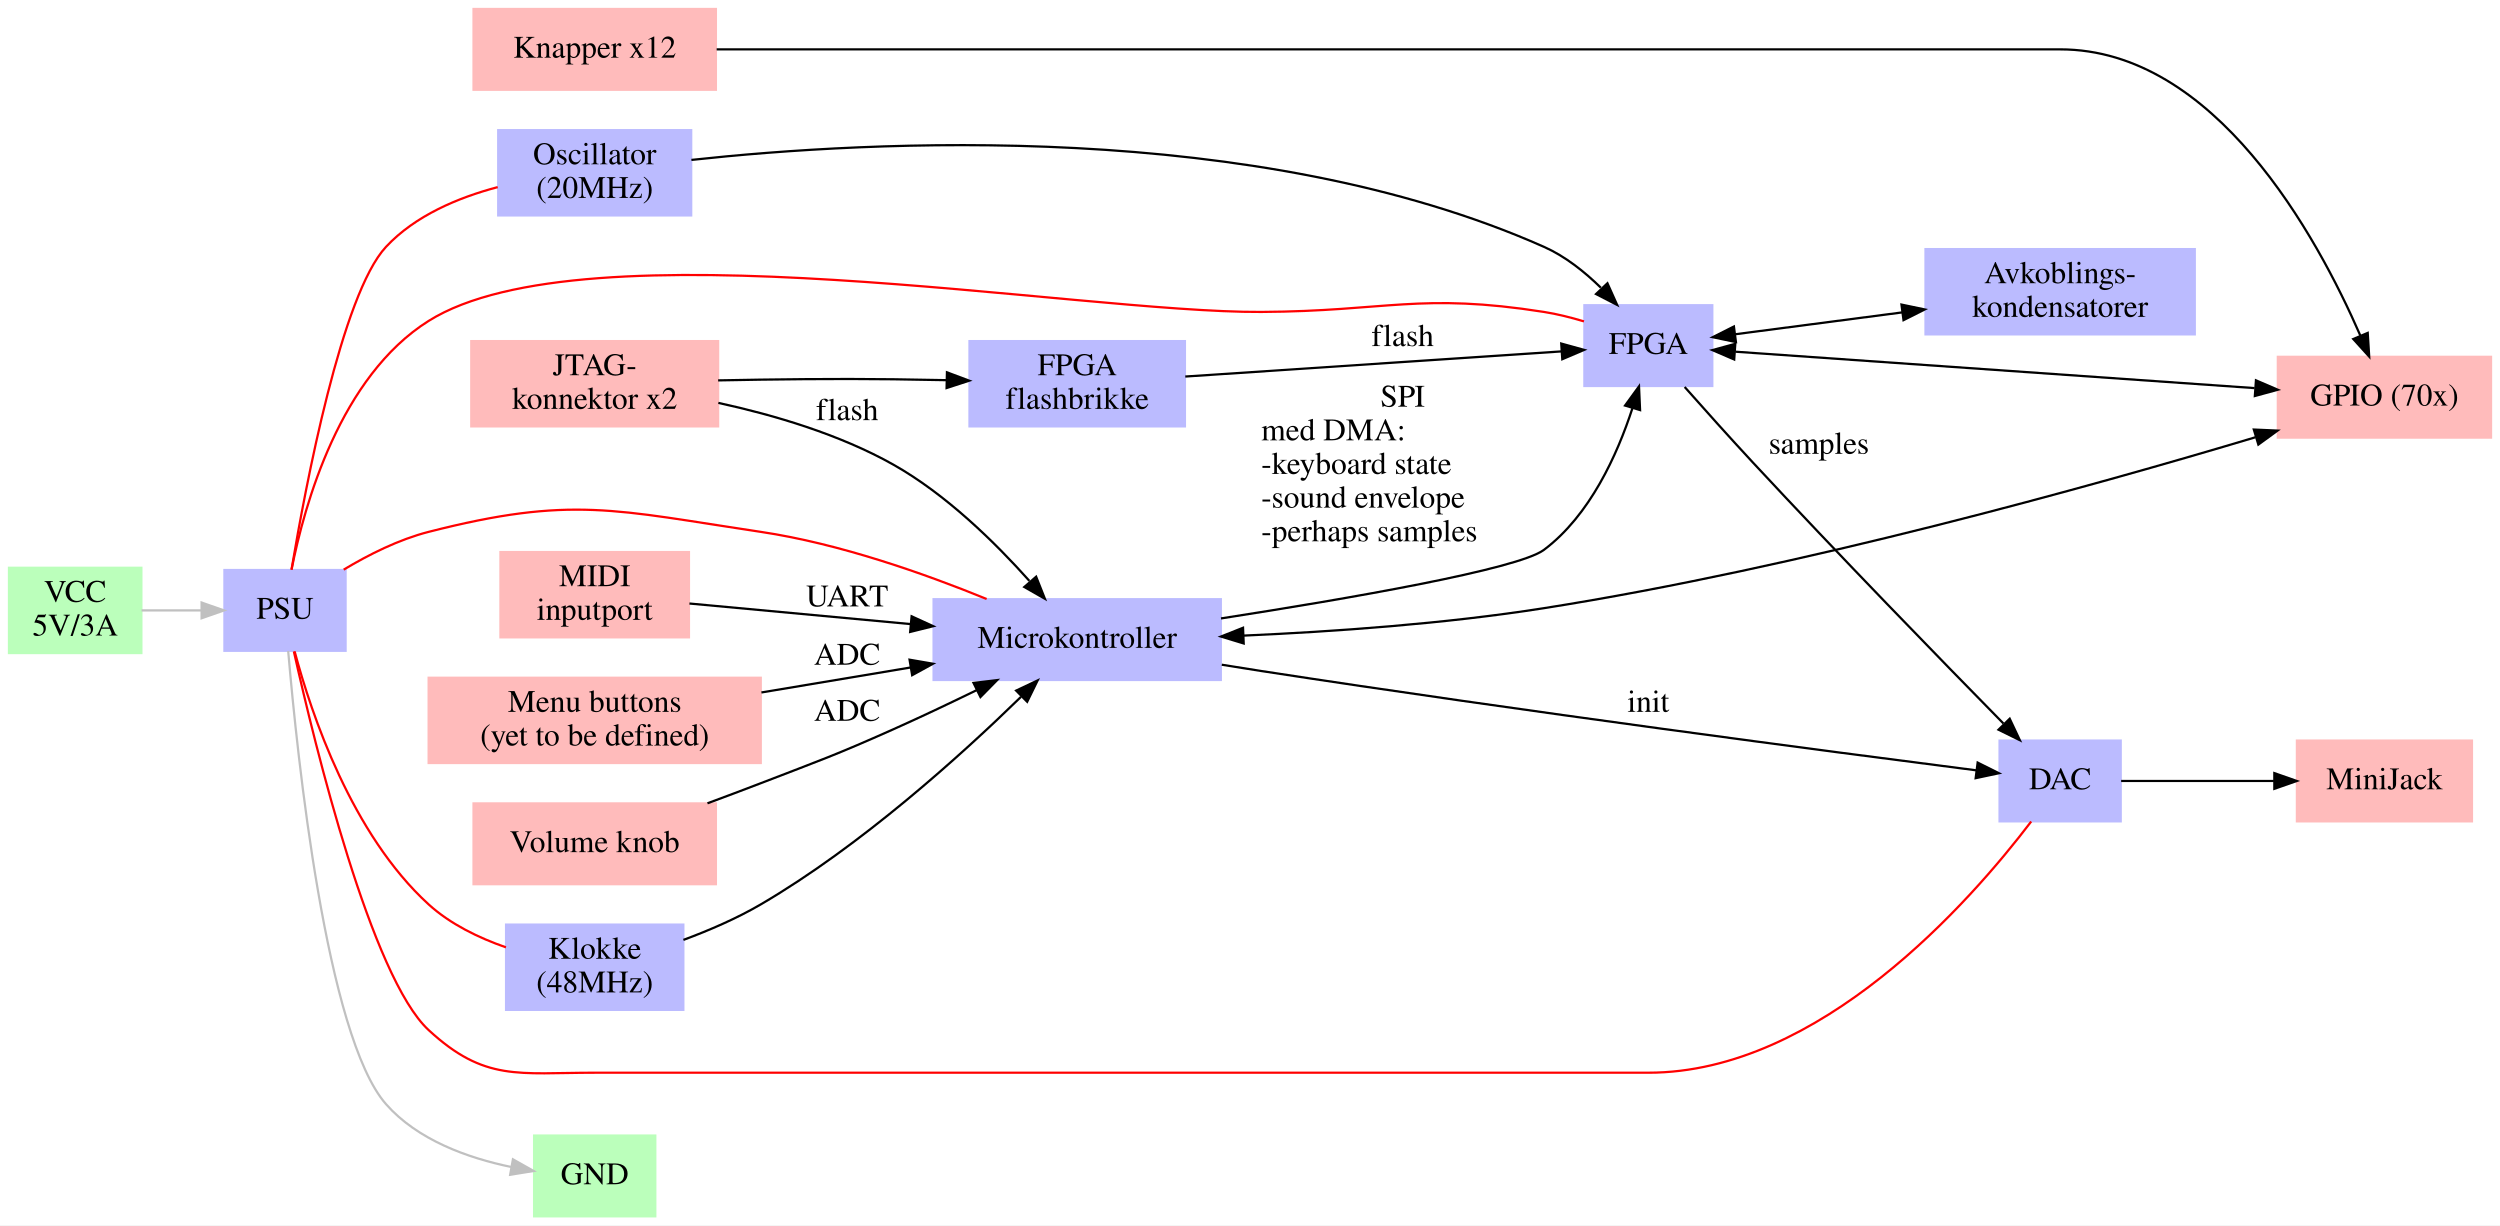
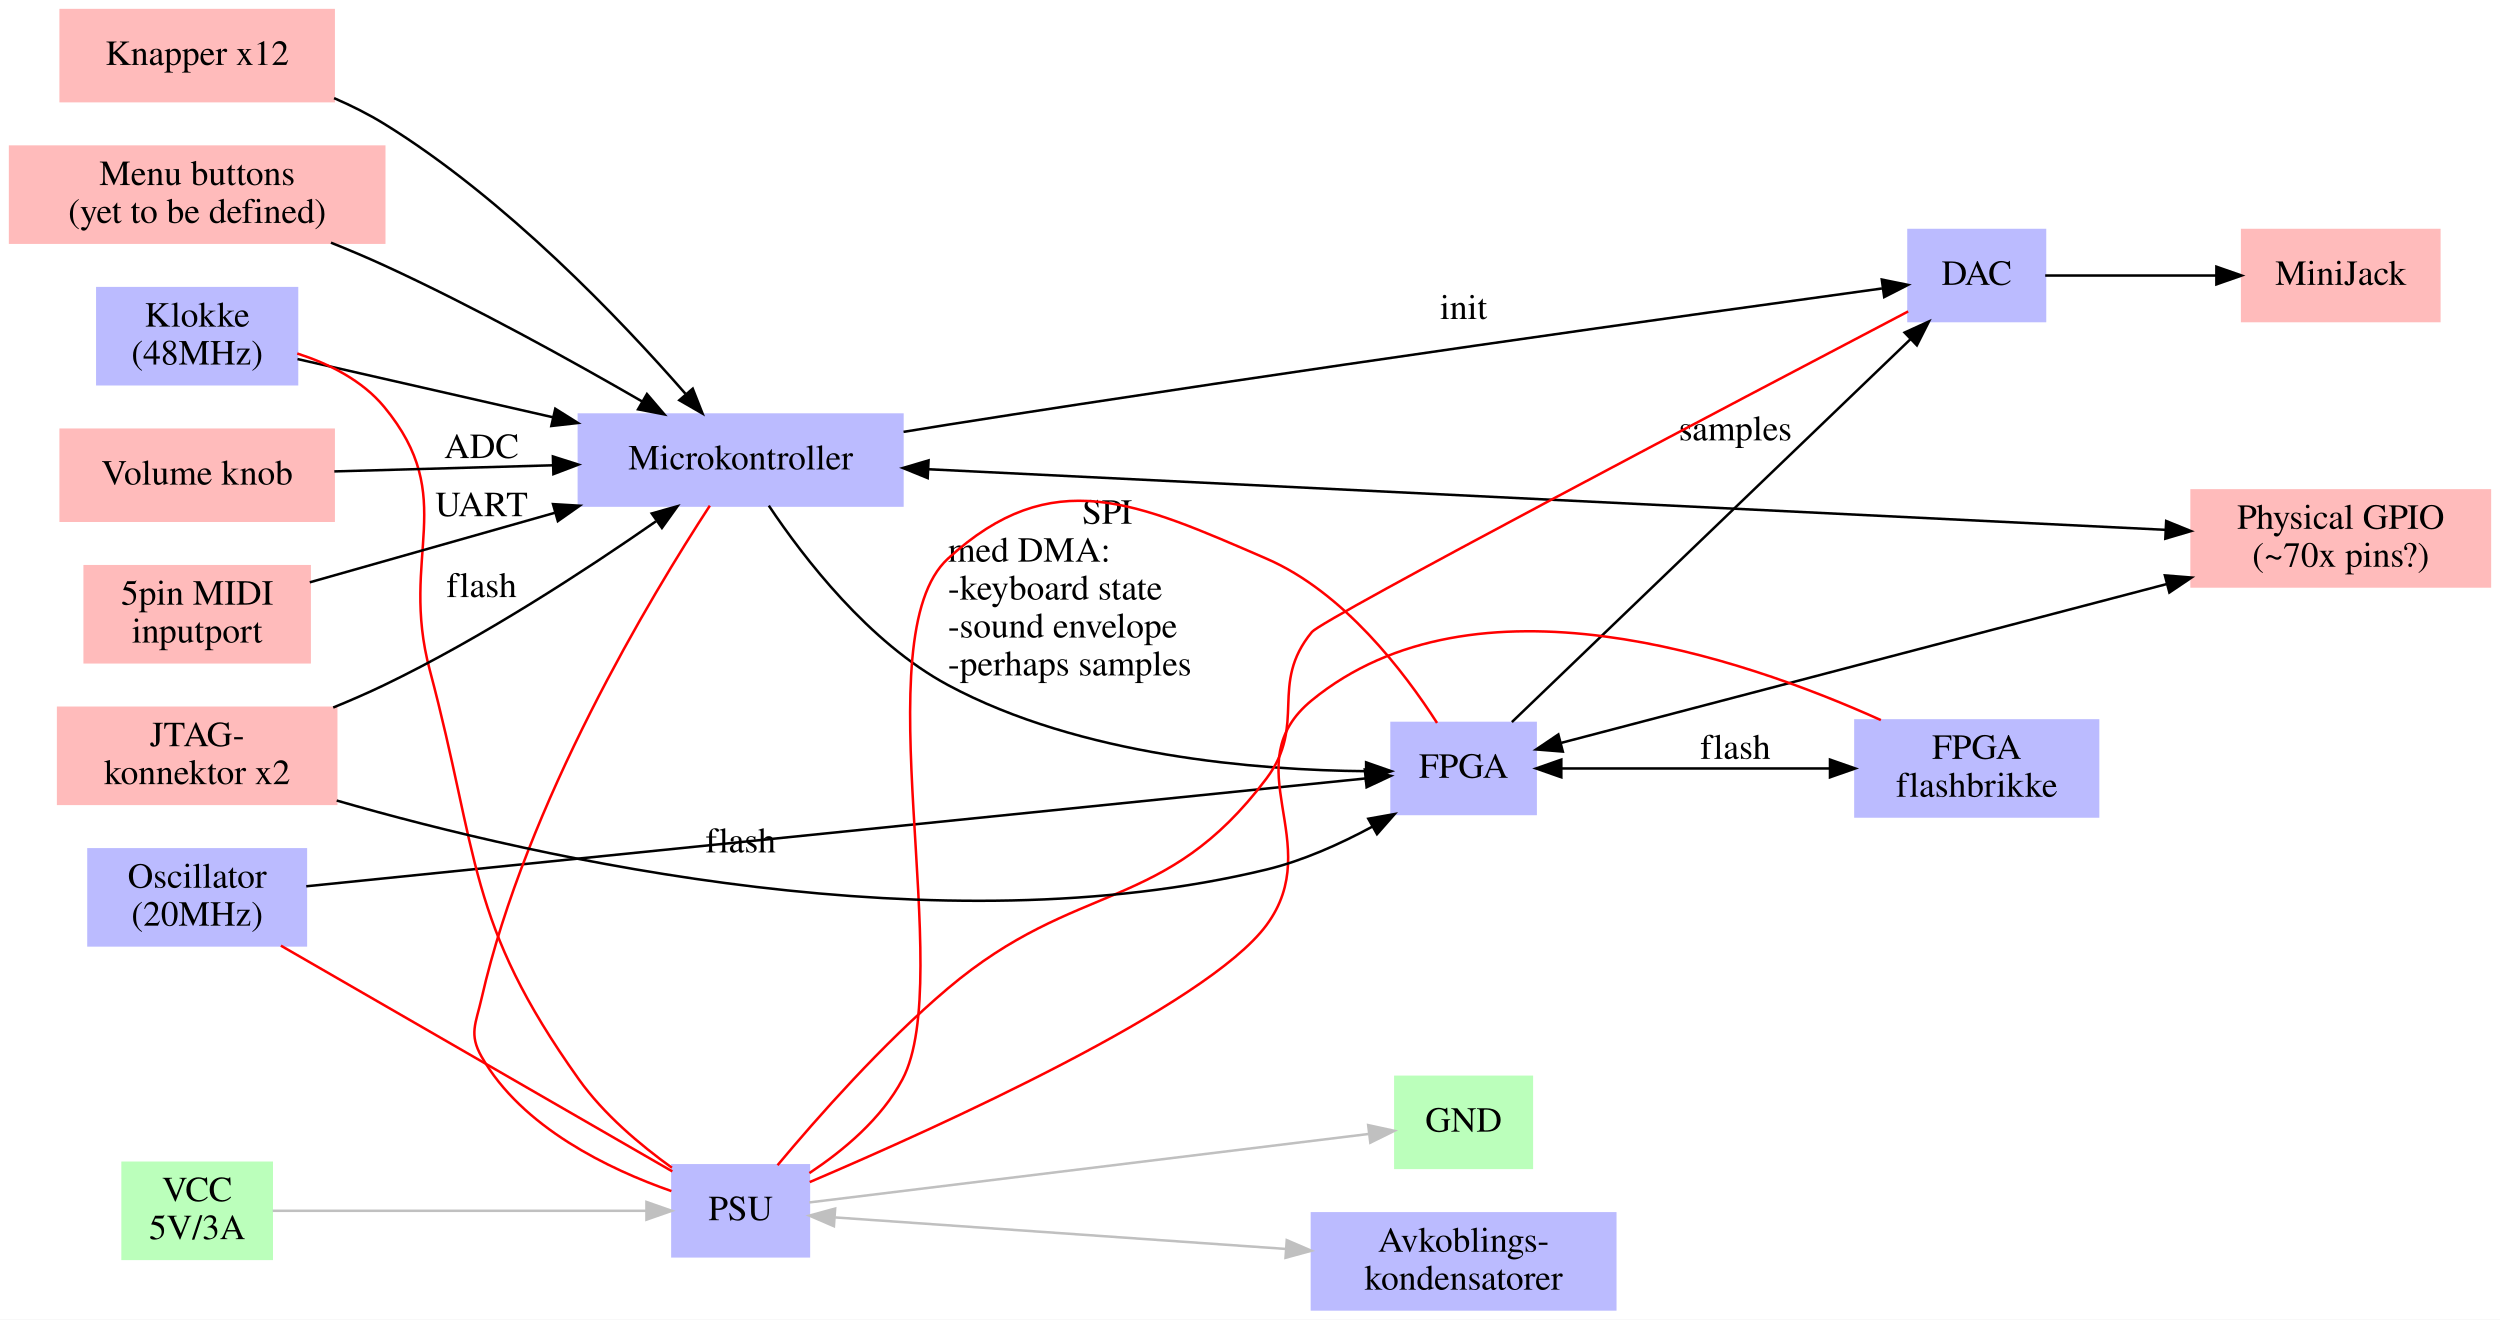
- <svg xmlns="http://www.w3.org/2000/svg" width="1114pt" height="546pt" viewBox="0.00 0.00 1114.00 546.00">
-   <g id="graph0" class="graph" transform="scale(1 1) rotate(0) translate(4 542)">
-     <polygon fill="#ffffff" stroke="transparent" points="-4,4 -4,-542 1110,-542 1110,4 -4,4" />
+ <svg xmlns="http://www.w3.org/2000/svg" width="989pt" height="522pt" viewBox="0.00 0.00 989.00 522.00">
+   <g id="graph0" class="graph" transform="scale(1 1) rotate(0) translate(4 518)">
+     <polygon fill="#ffffff" stroke="transparent" points="-4,4 -4,-518 985,-518 985,4 -4,4" />
    <g id="node1" class="node">
-       <polygon fill="#bbbbff" stroke="#bbbbff" points="941,-212 887,-212 887,-176 941,-176 941,-212" />
-       <text text-anchor="middle" x="914" y="-190.3" font-family="Times,serif" font-size="14.00" fill="#000000">DAC</text>
+       <polygon fill="#bbbbff" stroke="#bbbbff" points="805,-427 751,-427 751,-391 805,-391 805,-427" />
+       <text text-anchor="middle" x="778" y="-405.3" font-family="Times,serif" font-size="14.00" fill="#000000">DAC</text>
    </g>
    <g id="node15" class="node">
-       <polygon fill="#ffbbbb" stroke="#ffbbbb" points="1097.5,-212 1019.5,-212 1019.5,-176 1097.5,-176 1097.5,-212" />
-       <text text-anchor="middle" x="1058.5" y="-190.3" font-family="Times,serif" font-size="14.00" fill="#000000">MiniJack</text>
+       <polygon fill="#ffbbbb" stroke="#ffbbbb" points="961,-427 883,-427 883,-391 961,-391 961,-427" />
+       <text text-anchor="middle" x="922" y="-405.3" font-family="Times,serif" font-size="14.00" fill="#000000">MiniJack</text>
    </g>
    <g id="edge9" class="edge">
-       <path fill="none" stroke="#000000" d="M941.179,-194C960.321,-194 986.491,-194 1009.258,-194" />
-       <polygon fill="#000000" stroke="#000000" points="1009.441,-197.5 1019.441,-194 1009.441,-190.5 1009.441,-197.5" />
+       <path fill="none" stroke="#000000" d="M805.085,-409C824.09,-409 850.047,-409 872.676,-409" />
+       <polygon fill="#000000" stroke="#000000" points="872.802,-412.5 882.802,-409 872.801,-405.5 872.802,-412.5" />
    </g>
    <g id="node2" class="node">
-       <polygon fill="#bbbbff" stroke="#bbbbff" points="759,-406 702,-406 702,-370 759,-370 759,-406" />
-       <text text-anchor="middle" x="730.5" y="-384.3" font-family="Times,serif" font-size="14.00" fill="#000000">FPGA</text>
+       <polygon fill="#bbbbff" stroke="#bbbbff" points="603.5,-232 546.5,-232 546.5,-196 603.5,-196 603.5,-232" />
+       <text text-anchor="middle" x="575" y="-210.3" font-family="Times,serif" font-size="14.00" fill="#000000">FPGA</text>
    </g>
    <g id="edge13" class="edge">
-       <path fill="none" stroke="#000000" d="M746.688,-369.558C755.55,-359.547 766.779,-347.003 777,-336 815.359,-294.705 861.001,-247.836 888.72,-219.615" />
-       <polygon fill="#000000" stroke="#000000" points="891.525,-221.753 896.042,-212.169 886.534,-216.845 891.525,-221.753" />
-       <text text-anchor="middle" x="806.5" y="-339.8" font-family="Times,serif" font-size="14.00" fill="#000000">samples</text>
+       <path fill="none" stroke="#000000" d="M594.098,-232.345C630.614,-267.422 710.382,-344.047 751.827,-383.859" />
+       <polygon fill="#000000" stroke="#000000" points="749.465,-386.442 759.101,-390.846 754.314,-381.394 749.465,-386.442" />
+       <text text-anchor="middle" x="682.5" y="-343.8" font-family="Times,serif" font-size="14.00" fill="#000000">samples</text>
+     </g>
+     <g id="node6" class="node">
+       <polygon fill="#bbbbff" stroke="#bbbbff" points="826,-233 730,-233 730,-195 826,-195 826,-233" />
+       <text text-anchor="middle" x="778" y="-217.8" font-family="Times,serif" font-size="14.00" fill="#000000">FPGA</text>
+       <text text-anchor="middle" x="778" y="-202.8" font-family="Times,serif" font-size="14.00" fill="#000000">flashbrikke</text>
+     </g>
+     <g id="edge10" class="edge">
+       <path fill="none" stroke="#000000" d="M613.839,-214C643.791,-214 685.7,-214 719.677,-214" />
+       <polygon fill="#000000" stroke="#000000" points="613.654,-210.5 603.654,-214 613.654,-217.5 613.654,-210.5" />
+       <polygon fill="#000000" stroke="#000000" points="719.944,-217.5 729.944,-214 719.944,-210.5 719.944,-217.5" />
+       <text text-anchor="middle" x="682.5" y="-217.8" font-family="Times,serif" font-size="14.00" fill="#000000">flash</text>
+     </g>
+     <g id="node14" class="node">
+       <polygon fill="#ffbbbb" stroke="#ffbbbb" points="981,-324 863,-324 863,-286 981,-286 981,-324" />
+       <text text-anchor="middle" x="922" y="-308.8" font-family="Times,serif" font-size="14.00" fill="#000000">Physical GPIO</text>
+       <text text-anchor="middle" x="922" y="-293.8" font-family="Times,serif" font-size="14.00" fill="#000000">(~70x pins?)</text>
+     </g>
+     <g id="edge8" class="edge">
+       <path fill="none" stroke="#000000" d="M613.603,-224.124C671.411,-239.284 781.334,-268.111 853.121,-286.937" />
+       <polygon fill="#000000" stroke="#000000" points="614.253,-220.676 603.692,-221.524 612.477,-227.447 614.253,-220.676" />
+       <polygon fill="#000000" stroke="#000000" points="852.427,-290.373 862.988,-289.524 854.203,-283.602 852.427,-290.373" />
+     </g>
+     <g id="node3" class="node">
+       <polygon fill="#bbbbff" stroke="#bbbbff" points="353,-354 225,-354 225,-318 353,-318 353,-354" />
+       <text text-anchor="middle" x="289" y="-332.3" font-family="Times,serif" font-size="14.00" fill="#000000">Microkontroller</text>
+     </g>
+     <g id="edge12" class="edge">
+       <path fill="none" stroke="#000000" d="M353.433,-347.158C359.369,-348.139 365.294,-349.099 371,-350 506.841,-371.439 668.67,-394.016 740.483,-403.883" />
+       <polygon fill="#000000" stroke="#000000" points="740.432,-407.408 750.815,-405.3 741.383,-400.473 740.432,-407.408" />
+       <text text-anchor="middle" x="575" y="-391.8" font-family="Times,serif" font-size="14.00" fill="#000000">init</text>
+     </g>
+     <g id="edge11" class="edge">
+       <path fill="none" stroke="#000000" d="M300.139,-317.976C314.008,-297.216 339.727,-263.815 371,-247 423.399,-218.825 493.512,-213.305 536.403,-212.912" />
+       <polygon fill="#000000" stroke="#000000" points="536.433,-216.412 546.432,-212.909 536.431,-209.412 536.433,-216.412" />
+       <text text-anchor="middle" x="434" y="-310.8" font-family="Times,serif" font-size="14.00" fill="#000000">SPI</text>
+       <text text-anchor="start" x="371" y="-295.8" font-family="Times,serif" font-size="14.00" fill="#000000">med DMA:</text>
+       <text text-anchor="start" x="371" y="-280.8" font-family="Times,serif" font-size="14.00" fill="#000000">-keyboard state</text>
+       <text text-anchor="start" x="371" y="-265.8" font-family="Times,serif" font-size="14.00" fill="#000000">-sound envelope</text>
+       <text text-anchor="start" x="371" y="-250.8" font-family="Times,serif" font-size="14.00" fill="#000000">-perhaps samples</text>
+     </g>
+     <g id="edge7" class="edge">
+       <path fill="none" stroke="#000000" d="M363.208,-332.366C486.635,-326.321 732.393,-314.286 852.574,-308.4" />
+       <polygon fill="#000000" stroke="#000000" points="362.996,-328.872 353.179,-332.857 363.338,-335.863 362.996,-328.872" />
+       <polygon fill="#000000" stroke="#000000" points="852.94,-311.886 862.757,-307.901 852.597,-304.895 852.94,-311.886" />
+     </g>
+     <g id="node4" class="node">
+       <polygon fill="#bbbbff" stroke="#bbbbff" points="113.5,-404 34.5,-404 34.5,-366 113.5,-366 113.5,-404" />
+       <text text-anchor="middle" x="74" y="-388.8" font-family="Times,serif" font-size="14.00" fill="#000000">Klokke</text>
+       <text text-anchor="middle" x="74" y="-373.8" font-family="Times,serif" font-size="14.00" fill="#000000">(48MHz)</text>
+     </g>
+     <g id="edge14" class="edge">
+       <path fill="none" stroke="#000000" d="M113.685,-375.955C141.956,-369.512 180.803,-360.659 214.745,-352.923" />
+       <polygon fill="#000000" stroke="#000000" points="215.666,-356.303 224.639,-350.668 214.111,-349.478 215.666,-356.303" />
+     </g>
+     <g id="node5" class="node">
+       <polygon fill="#bbbbff" stroke="#bbbbff" points="117,-182 31,-182 31,-144 117,-144 117,-182" />
+       <text text-anchor="middle" x="74" y="-166.8" font-family="Times,serif" font-size="14.00" fill="#000000">Oscillator</text>
+       <text text-anchor="middle" x="74" y="-151.8" font-family="Times,serif" font-size="14.00" fill="#000000">(20MHz)</text>
+     </g>
+     <g id="edge15" class="edge">
+       <path fill="none" stroke="#000000" d="M117.149,-167.392C213.366,-177.187 444.236,-200.689 536.221,-210.052" />
+       <polygon fill="#000000" stroke="#000000" points="535.918,-213.54 546.221,-211.07 536.627,-206.576 535.918,-213.54" />
+     </g>
+     <g id="node7" class="node">
+       <polygon fill="#bbbbff" stroke="#bbbbff" points="316,-57 262,-57 262,-21 316,-21 316,-57" />
+       <text text-anchor="middle" x="289" y="-35.3" font-family="Times,serif" font-size="14.00" fill="#000000">PSU</text>
+     </g>
+     <g id="edge16" class="edge">
+       <path fill="none" stroke="#ff0000" d="M303.597,-57.049C319.187,-75.725 345.16,-105.165 371,-127 422.22,-170.281 456.705,-156.398 497,-210 513.218,-231.575 497.824,-247.18 515,-268 519.214,-273.108 684.523,-360.031 750.863,-394.797" />
+     </g>
+     <g id="edge17" class="edge">
+       <path fill="none" stroke="#ff0000" d="M316.191,-53.927C329.65,-62.833 344.747,-75.445 353,-91 374.538,-131.592 337.122,-265.953 371,-297 412.286,-334.835 445.602,-319.231 497,-297 527.491,-283.812 551.554,-252.188 564.495,-232.005" />
+     </g>
+     <g id="edge18" class="edge">
+       <path fill="none" stroke="#ff0000" d="M261.607,-46.797C237.036,-55.409 202.467,-71.917 186.5,-100 181.447,-108.886 184.227,-113.034 186.5,-123 204.159,-200.42 253.683,-282.495 276.812,-317.956" />
+     </g>
+     <g id="edge19" class="edge">
+       <path fill="none" stroke="#ff0000" d="M261.801,-56.045C249.163,-65.117 234.8,-77.24 225,-91 180.548,-153.415 185.723,-178.955 166,-253 153.926,-298.329 177.868,-320.828 148,-357 139.341,-367.486 126.313,-374.049 113.589,-378.156" />
+     </g>
+     <g id="edge20" class="edge">
+       <path fill="none" stroke="#ff0000" d="M261.968,-54.59C222.622,-77.283 149.645,-119.372 107.123,-143.897" />
+     </g>
+     <g id="edge21" class="edge">
+       <path fill="none" stroke="#ff0000" d="M316.309,-50.367C367.179,-72.075 473.433,-120.104 497,-152 520.982,-184.458 483.763,-215.448 515,-241 579.305,-293.601 684.151,-258.324 740.064,-233.139" />
    </g>
    <g id="node8" class="node">
-       <polygon fill="#bbbbff" stroke="#bbbbff" points="974,-431 854,-431 854,-393 974,-393 974,-431" />
-       <text text-anchor="middle" x="914" y="-415.8" font-family="Times,serif" font-size="14.00" fill="#000000">Avkoblings-</text>
-       <text text-anchor="middle" x="914" y="-400.8" font-family="Times,serif" font-size="14.00" fill="#000000">kondensatorer</text>
+       <polygon fill="#bbbbff" stroke="#bbbbff" points="635,-38 515,-38 515,0 635,0 635,-38" />
+       <text text-anchor="middle" x="575" y="-22.8" font-family="Times,serif" font-size="14.00" fill="#000000">Avkoblings-</text>
+       <text text-anchor="middle" x="575" y="-7.8" font-family="Times,serif" font-size="14.00" fill="#000000">kondensatorer</text>
    </g>
-     <g id="edge14" class="edge">
-       <path fill="none" stroke="#000000" d="M769.163,-393.057C790.788,-395.885 818.41,-399.498 843.722,-402.808" />
-       <polygon fill="#000000" stroke="#000000" points="769.541,-389.577 759.172,-391.75 768.634,-396.517 769.541,-389.577" />
-       <polygon fill="#000000" stroke="#000000" points="843.292,-406.282 853.661,-404.108 844.199,-399.341 843.292,-406.282" />
-     </g>
-     <g id="node14" class="node">
-       <polygon fill="#ffbbbb" stroke="#ffbbbb" points="1106,-383 1011,-383 1011,-347 1106,-347 1106,-383" />
-       <text text-anchor="middle" x="1058.5" y="-361.3" font-family="Times,serif" font-size="14.00" fill="#000000">GPIO (70x)</text>
-     </g>
-     <g id="edge8" class="edge">
-       <path fill="none" stroke="#000000" d="M769.271,-385.281C826.521,-381.267 934.063,-373.726 1000.656,-369.056" />
-       <polygon fill="#000000" stroke="#000000" points="768.765,-381.808 759.034,-385.999 769.254,-388.791 768.765,-381.808" />
-       <polygon fill="#000000" stroke="#000000" points="1001.248,-372.523 1010.979,-368.332 1000.758,-365.541 1001.248,-372.523" />
-     </g>
-     <g id="node3" class="node">
-       <polygon fill="#bbbbff" stroke="#bbbbff" points="540,-275 412,-275 412,-239 540,-239 540,-275" />
-       <text text-anchor="middle" x="476" y="-253.3" font-family="Times,serif" font-size="14.00" fill="#000000">Microkontroller</text>
-     </g>
-     <g id="edge12" class="edge">
-       <path fill="none" stroke="#000000" d="M540.426,-245.798C546.363,-244.827 552.291,-243.88 558,-243 673.941,-225.128 811.623,-207.075 876.56,-198.749" />
-       <polygon fill="#000000" stroke="#000000" points="877.237,-202.191 886.712,-197.45 876.349,-195.247 877.237,-202.191" />
-       <text text-anchor="middle" x="730.5" y="-224.8" font-family="Times,serif" font-size="14.00" fill="#000000">init</text>
-     </g>
-     <g id="edge11" class="edge">
-       <path fill="none" stroke="#000000" d="M540.083,-266.43C596.842,-275.251 672.459,-288.332 684,-297 704.509,-312.404 716.684,-339.433 723.397,-360.043" />
-       <polygon fill="#000000" stroke="#000000" points="720.115,-361.283 726.346,-369.853 726.819,-359.268 720.115,-361.283" />
-       <text text-anchor="middle" x="621" y="-360.8" font-family="Times,serif" font-size="14.00" fill="#000000">SPI</text>
-       <text text-anchor="start" x="558" y="-345.8" font-family="Times,serif" font-size="14.00" fill="#000000">med DMA:</text>
-       <text text-anchor="start" x="558" y="-330.8" font-family="Times,serif" font-size="14.00" fill="#000000">-keyboard state</text>
-       <text text-anchor="start" x="558" y="-315.8" font-family="Times,serif" font-size="14.00" fill="#000000">-sound envelope</text>
-       <text text-anchor="start" x="558" y="-300.8" font-family="Times,serif" font-size="14.00" fill="#000000">-perhaps samples</text>
-     </g>
-     <g id="edge7" class="edge">
-       <path fill="none" stroke="#000000" d="M550.223,-258.778C590.075,-260.54 639.931,-264.043 684,-271 797.99,-288.994 928.025,-325.296 1000.978,-347.145" />
-       <polygon fill="#000000" stroke="#000000" points="550.19,-255.273 540.053,-258.356 549.9,-262.267 550.19,-255.273" />
-       <polygon fill="#000000" stroke="#000000" points="1000.301,-350.596 1010.885,-350.129 1002.32,-343.894 1000.301,-350.596" />
-     </g>
-     <g id="node4" class="node">
-       <polygon fill="#bbbbff" stroke="#bbbbff" points="300.5,-130 221.5,-130 221.5,-92 300.5,-92 300.5,-130" />
-       <text text-anchor="middle" x="261" y="-114.8" font-family="Times,serif" font-size="14.00" fill="#000000">Klokke</text>
-       <text text-anchor="middle" x="261" y="-99.8" font-family="Times,serif" font-size="14.00" fill="#000000">(48MHz)</text>
-     </g>
-     <g id="edge15" class="edge">
-       <path fill="none" stroke="#000000" d="M300.532,-123.177C312.015,-127.444 324.329,-132.758 335,-139 379.638,-165.111 424.247,-205.431 450.987,-231.519" />
-       <polygon fill="#000000" stroke="#000000" points="448.79,-234.269 458.366,-238.802 453.707,-229.286 448.79,-234.269" />
-     </g>
-     <g id="node5" class="node">
-       <polygon fill="#bbbbff" stroke="#bbbbff" points="304,-484 218,-484 218,-446 304,-446 304,-484" />
-       <text text-anchor="middle" x="261" y="-468.8" font-family="Times,serif" font-size="14.00" fill="#000000">Oscillator</text>
-       <text text-anchor="middle" x="261" y="-453.8" font-family="Times,serif" font-size="14.00" fill="#000000">(20MHz)</text>
-     </g>
-     <g id="edge16" class="edge">
-       <path fill="none" stroke="#000000" d="M304.092,-470.739C383.236,-479.36 555.411,-489.088 684,-432 693.399,-427.827 702.079,-420.922 709.331,-413.806" />
-       <polygon fill="#000000" stroke="#000000" points="712.274,-415.788 716.607,-406.12 707.191,-410.976 712.274,-415.788" />
-     </g>
-     <g id="node6" class="node">
-       <polygon fill="#bbbbff" stroke="#bbbbff" points="524,-390 428,-390 428,-352 524,-352 524,-390" />
-       <text text-anchor="middle" x="476" y="-374.8" font-family="Times,serif" font-size="14.00" fill="#000000">FPGA</text>
-       <text text-anchor="middle" x="476" y="-359.8" font-family="Times,serif" font-size="14.00" fill="#000000">flashbrikke</text>
-     </g>
-     <g id="edge10" class="edge">
-       <path fill="none" stroke="#000000" d="M524.169,-374.218C572.73,-377.461 646.749,-382.406 691.678,-385.407" />
-       <polygon fill="#000000" stroke="#000000" points="691.684,-388.915 701.895,-386.089 692.15,-381.93 691.684,-388.915" />
-       <text text-anchor="middle" x="621" y="-387.8" font-family="Times,serif" font-size="14.00" fill="#000000">flash</text>
-     </g>
-     <g id="node7" class="node">
-       <polygon fill="#bbbbff" stroke="#bbbbff" points="150,-288 96,-288 96,-252 150,-252 150,-288" />
-       <text text-anchor="middle" x="123" y="-266.3" font-family="Times,serif" font-size="14.00" fill="#000000">PSU</text>
-     </g>
-     <g id="edge21" class="edge">
-       <path fill="none" stroke="#ff0000" d="M126.945,-251.689C136.416,-209.355 161.552,-106.527 187,-83 211.933,-59.949 227.044,-64 261,-64 261,-64 261,-64 730.5,-64 807.023,-64 873.934,-140.204 901.096,-175.924" />
-     </g>
-     <g id="edge17" class="edge">
-       <path fill="none" stroke="#ff0000" d="M125.904,-288.115C131.676,-317.382 147.614,-374.279 187,-399 256.833,-442.832 475.552,-402.555 558,-403 613.999,-403.302 628.68,-411.702 684,-403 689.866,-402.077 696,-400.538 701.818,-398.788" />
-     </g>
-     <g id="edge18" class="edge">
-       <path fill="none" stroke="#ff0000" d="M149.152,-288.172C160.288,-294.855 173.749,-301.613 187,-305 250.729,-321.288 269.942,-314.703 335,-305 370.039,-299.774 407.957,-286.395 435.637,-275.085" />
-     </g>
-     <g id="edge19" class="edge">
-       <path fill="none" stroke="#ff0000" d="M127.293,-251.73C134.77,-223.736 152.763,-170.201 187,-139 196.645,-130.21 209.322,-124.088 221.453,-119.865" />
-     </g>
-     <g id="edge20" class="edge">
-       <path fill="none" stroke="#ff0000" d="M125.896,-288.209C132.233,-325.944 148.344,-410.917 168,-432 180.968,-445.909 200.174,-453.961 217.772,-458.619" />
+     <g id="edge22" class="edge">
+       <path fill="none" stroke="#c0c0c0" d="M326.389,-36.385C371.47,-33.233 448.19,-27.868 504.507,-23.93" />
+       <polygon fill="#c0c0c0" stroke="#c0c0c0" points="325.896,-32.911 316.164,-37.1 326.384,-39.894 325.896,-32.911" />
+       <polygon fill="#c0c0c0" stroke="#c0c0c0" points="505.042,-27.401 514.773,-23.212 504.553,-20.418 505.042,-27.401" />
    </g>
    <g id="node17" class="node">
-       <polygon fill="#bbffbb" stroke="#bbffbb" points="288,-36 234,-36 234,0 288,0 288,-36" />
-       <text text-anchor="middle" x="261" y="-14.3" font-family="Times,serif" font-size="14.00" fill="#000000">GND</text>
+       <polygon fill="#bbffbb" stroke="#bbffbb" points="602,-92 548,-92 548,-56 602,-56 602,-92" />
+       <text text-anchor="middle" x="575" y="-70.3" font-family="Times,serif" font-size="14.00" fill="#000000">GND</text>
+     </g>
+     <g id="edge24" class="edge">
+       <path fill="none" stroke="#c0c0c0" d="M316.164,-42.324C367.488,-48.605 478.796,-62.227 537.313,-69.388" />
+       <polygon fill="#c0c0c0" stroke="#c0c0c0" points="537.248,-72.906 547.599,-70.647 538.098,-65.958 537.248,-72.906" />
+     </g>
+     <g id="node9" class="node">
+       <polygon fill="#ffbbbb" stroke="#ffbbbb" points="129,-238 19,-238 19,-200 129,-200 129,-238" />
+       <text text-anchor="middle" x="74" y="-222.8" font-family="Times,serif" font-size="14.00" fill="#000000">JTAG-</text>
+       <text text-anchor="middle" x="74" y="-207.8" font-family="Times,serif" font-size="14.00" fill="#000000">konnektor x2</text>
+     </g>
+     <g id="edge2" class="edge">
+       <path fill="none" stroke="#000000" d="M129.202,-201.305C210.716,-177.819 367.601,-142.755 497,-174 511.404,-177.478 526.134,-184.097 538.859,-190.964" />
+       <polygon fill="#000000" stroke="#000000" points="537.307,-194.107 547.737,-195.967 540.744,-188.008 537.307,-194.107" />
+       <text text-anchor="middle" x="289" y="-180.8" font-family="Times,serif" font-size="14.00" fill="#000000">flash</text>
+     </g>
+     <g id="edge1" class="edge">
+       <path fill="none" stroke="#000000" d="M127.82,-238.102C134.689,-240.908 141.564,-243.902 148,-247 186.6,-265.578 227.69,-292.418 255.492,-311.759" />
+       <polygon fill="#000000" stroke="#000000" points="253.837,-314.873 264.032,-317.756 257.859,-309.145 253.837,-314.873" />
+       <text text-anchor="middle" x="186.5" y="-281.8" font-family="Times,serif" font-size="14.00" fill="#000000">flash</text>
+     </g>
+     <g id="node10" class="node">
+       <polygon fill="#ffbbbb" stroke="#ffbbbb" points="118.5,-294 29.5,-294 29.5,-256 118.5,-256 118.5,-294" />
+       <text text-anchor="middle" x="74" y="-278.8" font-family="Times,serif" font-size="14.00" fill="#000000">5pin MIDI</text>
+       <text text-anchor="middle" x="74" y="-263.8" font-family="Times,serif" font-size="14.00" fill="#000000">inputport</text>
+     </g>
+     <g id="edge3" class="edge">
+       <path fill="none" stroke="#000000" d="M118.548,-287.639C146.526,-295.577 183.288,-306.007 215.507,-315.149" />
+       <polygon fill="#000000" stroke="#000000" points="214.769,-318.577 225.345,-317.94 216.68,-311.843 214.769,-318.577" />
+       <text text-anchor="middle" x="186.5" y="-313.8" font-family="Times,serif" font-size="14.00" fill="#000000">UART</text>
+     </g>
+     <g id="node11" class="node">
+       <polygon fill="#ffbbbb" stroke="#ffbbbb" points="128,-514 20,-514 20,-478 128,-478 128,-514" />
+       <text text-anchor="middle" x="74" y="-492.3" font-family="Times,serif" font-size="14.00" fill="#000000">Knapper x12</text>
+     </g>
+     <g id="edge4" class="edge">
+       <path fill="none" stroke="#000000" d="M128.163,-479.175C135.047,-476.195 141.832,-472.807 148,-469 195.899,-439.433 241.402,-391.721 267.19,-362.2" />
+       <polygon fill="#000000" stroke="#000000" points="270.047,-364.245 273.926,-354.386 264.745,-359.674 270.047,-364.245" />
+     </g>
+     <g id="node12" class="node">
+       <polygon fill="#ffbbbb" stroke="#ffbbbb" points="148,-460 0,-460 0,-422 148,-422 148,-460" />
+       <text text-anchor="middle" x="74" y="-444.8" font-family="Times,serif" font-size="14.00" fill="#000000">Menu buttons</text>
+       <text text-anchor="middle" x="74" y="-429.8" font-family="Times,serif" font-size="14.00" fill="#000000">(yet to be defined)</text>
+     </g>
+     <g id="edge5" class="edge">
+       <path fill="none" stroke="#000000" d="M126.922,-421.998C134.071,-419.134 141.26,-416.097 148,-413 183.446,-396.71 222.248,-375.236 250.158,-359.105" />
+       <polygon fill="#000000" stroke="#000000" points="251.934,-362.121 258.819,-354.069 248.415,-356.07 251.934,-362.121" />
+     </g>
+     <g id="node13" class="node">
+       <polygon fill="#ffbbbb" stroke="#ffbbbb" points="128,-348 20,-348 20,-312 128,-312 128,-348" />
+       <text text-anchor="middle" x="74" y="-326.3" font-family="Times,serif" font-size="14.00" fill="#000000">Volume knob</text>
+     </g>
+     <g id="edge6" class="edge">
+       <path fill="none" stroke="#000000" d="M128.254,-331.514C154.401,-332.244 186.17,-333.13 214.539,-333.922" />
+       <polygon fill="#000000" stroke="#000000" points="214.727,-337.428 224.821,-334.209 214.922,-330.431 214.727,-337.428" />
+       <text text-anchor="middle" x="186.5" y="-336.8" font-family="Times,serif" font-size="14.00" fill="#000000">ADC</text>
+     </g>
+     <g id="node16" class="node">
+       <polygon fill="#bbffbb" stroke="#bbffbb" points="103.5,-58 44.5,-58 44.5,-20 103.5,-20 103.5,-58" />
+       <text text-anchor="middle" x="74" y="-42.8" font-family="Times,serif" font-size="14.00" fill="#000000">VCC</text>
+       <text text-anchor="middle" x="74" y="-27.8" font-family="Times,serif" font-size="14.00" fill="#000000">5V/3A</text>
    </g>
    <g id="edge23" class="edge">
-       <path fill="none" stroke="#c0c0c0" d="M124.418,-251.898C128.449,-204.844 141.441,-80.246 168,-50 182.038,-34.013 204.444,-26.007 223.745,-22.001" />
-       <polygon fill="#c0c0c0" stroke="#c0c0c0" points="224.557,-25.412 233.785,-20.206 223.325,-18.521 224.557,-25.412" />
-     </g>
-     <g id="node9" class="node">
-       <polygon fill="#ffbbbb" stroke="#ffbbbb" points="316,-390 206,-390 206,-352 316,-352 316,-390" />
-       <text text-anchor="middle" x="261" y="-374.8" font-family="Times,serif" font-size="14.00" fill="#000000">JTAG-</text>
-       <text text-anchor="middle" x="261" y="-359.8" font-family="Times,serif" font-size="14.00" fill="#000000">konnektor x2</text>
-     </g>
-     <g id="edge1" class="edge">
-       <path fill="none" stroke="#000000" d="M316.101,-362.47C341.003,-357.046 370.127,-348.428 394,-335 417.547,-321.755 439.455,-300.236 454.692,-283.153" />
-       <polygon fill="#000000" stroke="#000000" points="457.702,-285.024 461.614,-275.178 452.416,-280.435 457.702,-285.024" />
-       <text text-anchor="middle" x="373.5" y="-354.8" font-family="Times,serif" font-size="14.00" fill="#000000">flash</text>
-     </g>
-     <g id="edge2" class="edge">
-       <path fill="none" stroke="#000000" d="M316.002,-372.499C339.96,-372.978 368.369,-373.312 394,-373 401.709,-372.906 409.825,-372.762 417.831,-372.594" />
-       <polygon fill="#000000" stroke="#000000" points="417.955,-376.092 427.874,-372.37 417.799,-369.094 417.955,-376.092" />
-     </g>
-     <g id="node10" class="node">
-       <polygon fill="#ffbbbb" stroke="#ffbbbb" points="303,-296 219,-296 219,-258 303,-258 303,-296" />
-       <text text-anchor="middle" x="261" y="-280.8" font-family="Times,serif" font-size="14.00" fill="#000000">MIDI</text>
-       <text text-anchor="middle" x="261" y="-265.8" font-family="Times,serif" font-size="14.00" fill="#000000">inputport</text>
-     </g>
-     <g id="edge3" class="edge">
-       <path fill="none" stroke="#000000" d="M303.221,-273.072C331.26,-270.464 368.835,-266.969 401.783,-263.904" />
-       <polygon fill="#000000" stroke="#000000" points="402.211,-267.379 411.844,-262.968 401.563,-260.409 402.211,-267.379" />
-       <text text-anchor="middle" x="373.5" y="-271.8" font-family="Times,serif" font-size="14.00" fill="#000000">UART</text>
-     </g>
-     <g id="node11" class="node">
-       <polygon fill="#ffbbbb" stroke="#ffbbbb" points="315,-538 207,-538 207,-502 315,-502 315,-538" />
-       <text text-anchor="middle" x="261" y="-516.3" font-family="Times,serif" font-size="14.00" fill="#000000">Knapper x12</text>
-     </g>
-     <g id="edge4" class="edge">
-       <path fill="none" stroke="#000000" d="M315.343,-520C358.81,-520 421.317,-520 476,-520 476,-520 476,-520 914,-520 982.919,-520 1028.35,-437 1047.763,-392.474" />
-       <polygon fill="#000000" stroke="#000000" points="1051.062,-393.658 1051.721,-383.084 1044.612,-390.94 1051.062,-393.658" />
-     </g>
-     <g id="node12" class="node">
-       <polygon fill="#ffbbbb" stroke="#ffbbbb" points="335,-240 187,-240 187,-202 335,-202 335,-240" />
-       <text text-anchor="middle" x="261" y="-224.8" font-family="Times,serif" font-size="14.00" fill="#000000">Menu buttons</text>
-       <text text-anchor="middle" x="261" y="-209.8" font-family="Times,serif" font-size="14.00" fill="#000000">(yet to be defined)</text>
-     </g>
-     <g id="edge5" class="edge">
-       <path fill="none" stroke="#000000" d="M335.292,-233.44C356.772,-237.036 380.214,-240.961 401.695,-244.558" />
-       <polygon fill="#000000" stroke="#000000" points="401.297,-248.04 411.738,-246.24 402.453,-241.136 401.297,-248.04" />
-       <text text-anchor="middle" x="373.5" y="-245.8" font-family="Times,serif" font-size="14.00" fill="#000000">ADC</text>
-     </g>
-     <g id="node13" class="node">
-       <polygon fill="#ffbbbb" stroke="#ffbbbb" points="315,-184 207,-184 207,-148 315,-148 315,-184" />
-       <text text-anchor="middle" x="261" y="-162.3" font-family="Times,serif" font-size="14.00" fill="#000000">Volume knob</text>
-     </g>
-     <g id="edge6" class="edge">
-       <path fill="none" stroke="#000000" d="M311.248,-184.053C319.212,-186.996 327.344,-190.047 335,-193 361.412,-203.187 368.153,-205.454 394,-217 406.216,-222.457 419.298,-228.667 431.345,-234.54" />
-       <polygon fill="#000000" stroke="#000000" points="429.804,-237.683 440.323,-238.947 432.889,-231.399 429.804,-237.683" />
-       <text text-anchor="middle" x="373.5" y="-220.8" font-family="Times,serif" font-size="14.00" fill="#000000">ADC</text>
-     </g>
-     <g id="node16" class="node">
-       <polygon fill="#bbffbb" stroke="#bbffbb" points="59,-289 0,-289 0,-251 59,-251 59,-289" />
-       <text text-anchor="middle" x="29.5" y="-273.8" font-family="Times,serif" font-size="14.00" fill="#000000">VCC</text>
-       <text text-anchor="middle" x="29.5" y="-258.8" font-family="Times,serif" font-size="14.00" fill="#000000">5V/3A</text>
-     </g>
-     <g id="edge22" class="edge">
-       <path fill="none" stroke="#c0c0c0" d="M59.084,-270C67.544,-270 76.875,-270 85.731,-270" />
-       <polygon fill="#c0c0c0" stroke="#c0c0c0" points="85.83,-273.5 95.83,-270 85.83,-266.5 85.83,-273.5" />
+       <path fill="none" stroke="#c0c0c0" d="M103.895,-39C142.507,-39 209.72,-39 251.653,-39" />
+       <polygon fill="#c0c0c0" stroke="#c0c0c0" points="251.736,-42.5 261.736,-39 251.736,-35.5 251.736,-42.5" />
    </g>
  </g>
</svg>
